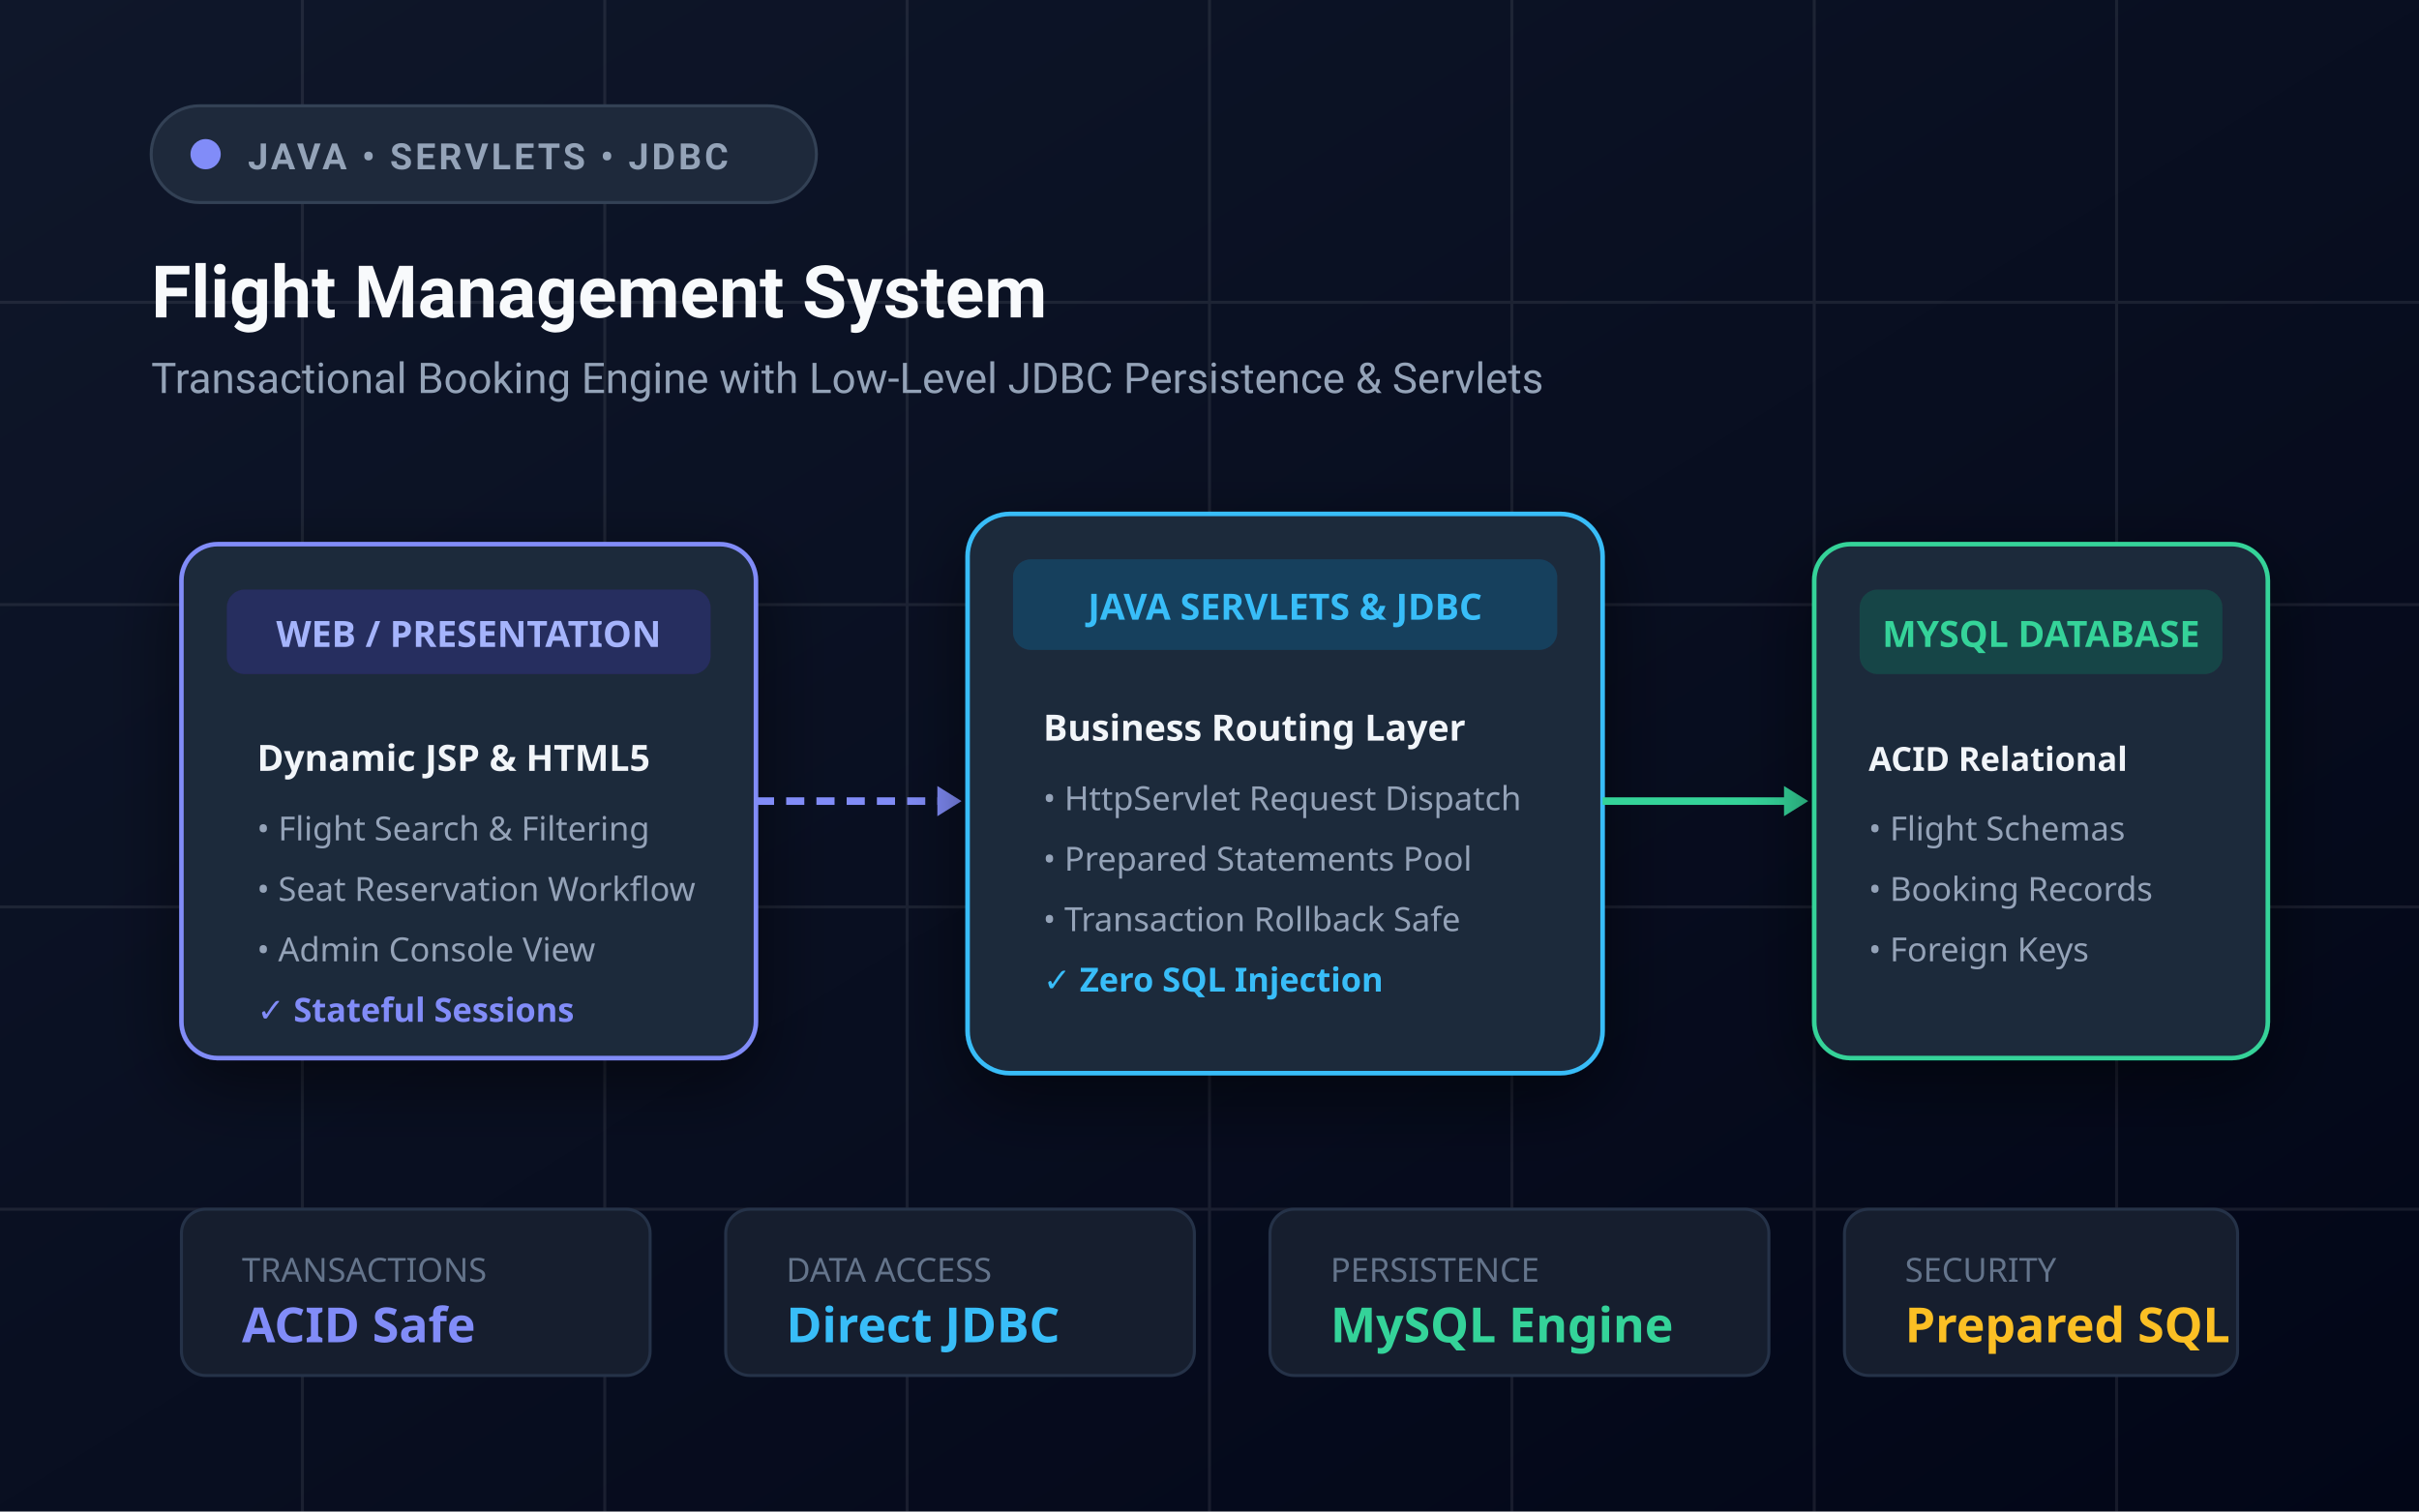
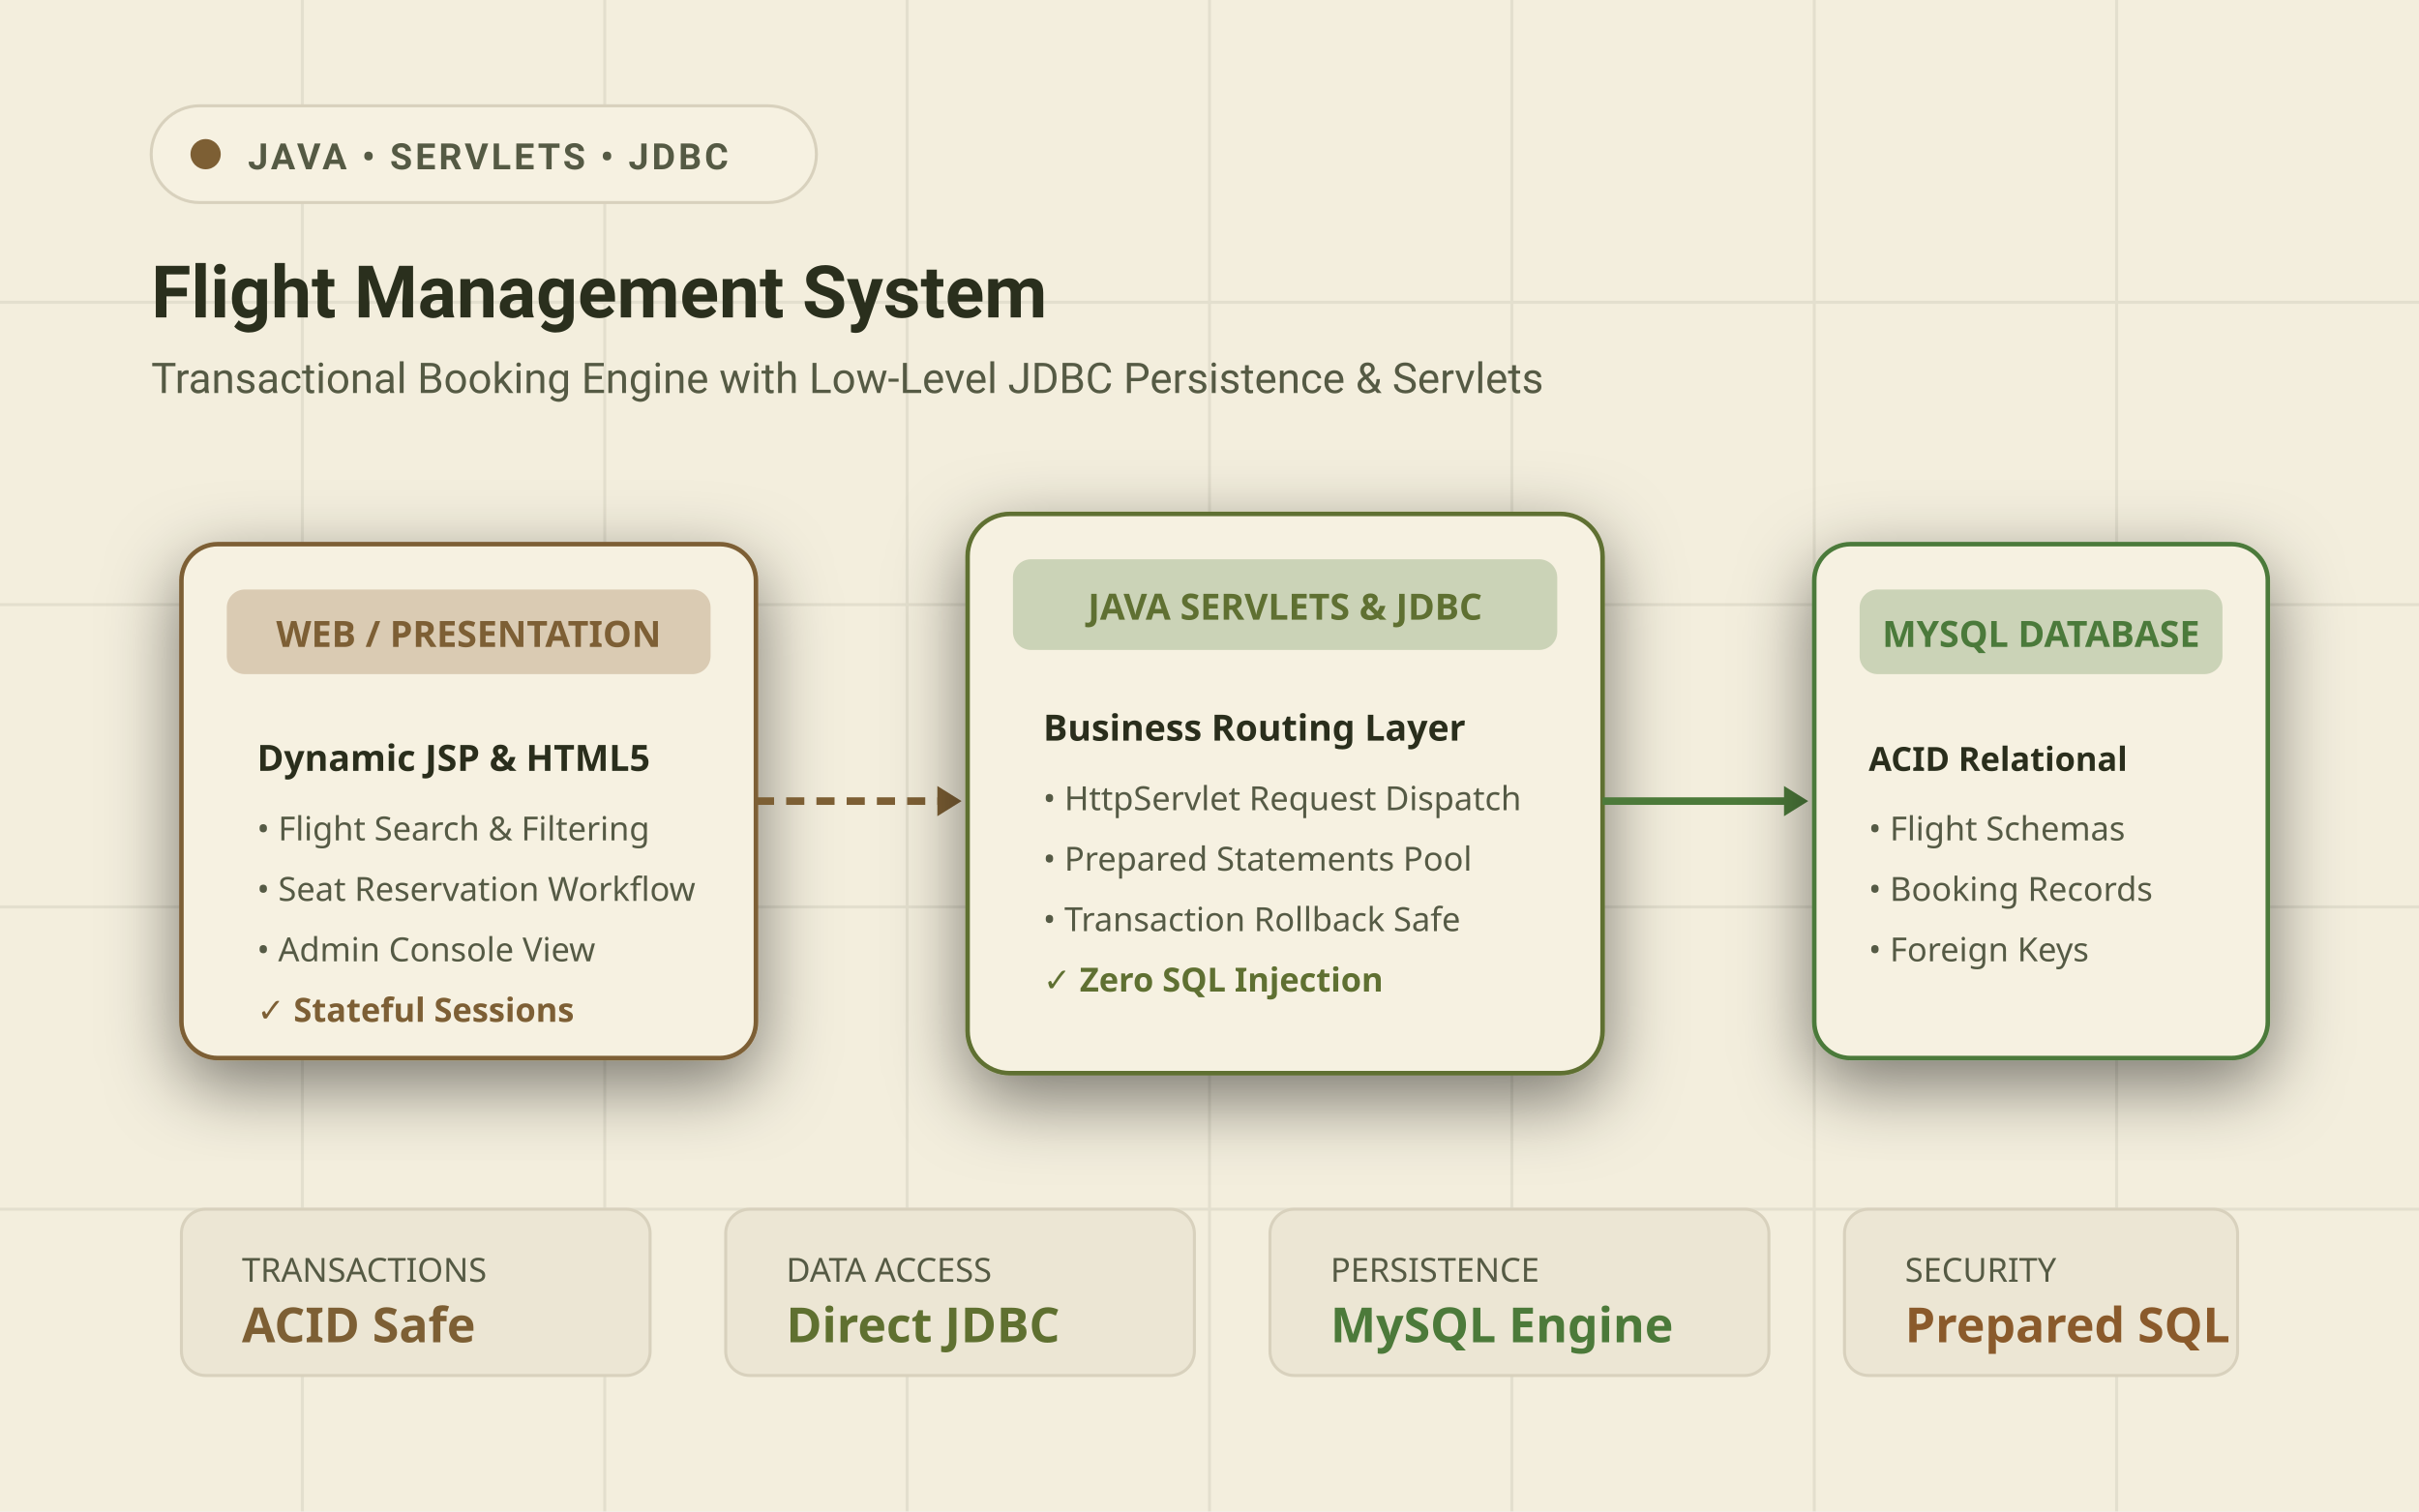
<svg xmlns="http://www.w3.org/2000/svg" viewBox="0 0 800 500" width="100%" height="100%">
  <defs>
    <linearGradient id="fl-bg" x1="0%" y1="0%" x2="100%" y2="100%">
-       <stop offset="0%" stop-color="#0f172a" />
-       <stop offset="100%" stop-color="#020617" />
+       <stop offset="0%" stop-color="#f3eedd" />
+       <stop offset="100%" stop-color="#f3eedd" />
    </linearGradient>
    <linearGradient id="indigo-glow" x1="0%" y1="0%" x2="100%" y2="0%">
-       <stop offset="0%" stop-color="#818cf8" />
-       <stop offset="100%" stop-color="#4f46e5" />
+       <stop offset="0%" stop-color="#7d5f34" />
+       <stop offset="100%" stop-color="#8a5a2b" />
    </linearGradient>
    <linearGradient id="sky-glow" x1="0%" y1="0%" x2="100%" y2="0%">
-       <stop offset="0%" stop-color="#38bdf8" />
-       <stop offset="100%" stop-color="#0284c7" />
+       <stop offset="0%" stop-color="#5f7030" />
+       <stop offset="100%" stop-color="#4c7a3a" />
    </linearGradient>
    <linearGradient id="emerald-glow" x1="0%" y1="0%" x2="100%" y2="0%">
-       <stop offset="0%" stop-color="#34d399" />
-       <stop offset="100%" stop-color="#059669" />
+       <stop offset="0%" stop-color="#4c7a3a" />
+       <stop offset="100%" stop-color="#4c7a3a" />
    </linearGradient>
    <filter id="fl-shadow" x="-20%" y="-20%" width="140%" height="140%">
      <feDropShadow dx="0" dy="8" stdDeviation="12" flood-color="#000" flood-opacity="0.5" />
    </filter>
  </defs>
  <rect width="800" height="500" fill="url(#fl-bg)" />
-   <g opacity="0.08" stroke="#ffffff" stroke-width="1">
+   <g opacity="0.08" stroke="#2a2f1d" stroke-width="1">
    <line x1="100" y1="0" x2="100" y2="500" />
    <line x1="200" y1="0" x2="200" y2="500" />
    <line x1="300" y1="0" x2="300" y2="500" />
    <line x1="400" y1="0" x2="400" y2="500" />
    <line x1="500" y1="0" x2="500" y2="500" />
    <line x1="600" y1="0" x2="600" y2="500" />
    <line x1="700" y1="0" x2="700" y2="500" />
    <line x1="0" y1="100" x2="800" y2="100" />
    <line x1="0" y1="200" x2="800" y2="200" />
    <line x1="0" y1="300" x2="800" y2="300" />
    <line x1="0" y1="400" x2="800" y2="400" />
  </g>
-   <rect x="50" y="35" width="220" height="32" rx="16" fill="#1e293b" stroke="#334155" />
-   <circle cx="68" cy="51" r="5" fill="#818cf8" />
-   <text x="82" y="56" fill="#94a3b8" font-family="'Segoe UI', Roboto, sans-serif" font-size="12" font-weight="600" letter-spacing="1">JAVA • SERVLETS • JDBC</text>
-   <text x="50" y="105" fill="#f8fafc" font-family="'Segoe UI', Roboto, sans-serif" font-size="24" font-weight="700">Flight Management System</text>
-   <text x="50" y="130" fill="#94a3b8" font-family="'Segoe UI', Roboto, sans-serif" font-size="14">Transactional Booking Engine with Low-Level JDBC Persistence &amp; Servlets</text>
+   <rect x="50" y="35" width="220" height="32" rx="16" fill="#f6f1e1" stroke="#d8d1bd" />
+   <circle cx="68" cy="51" r="5" fill="#7d5f34" />
+   <text x="82" y="56" fill="#555a44" font-family="'Segoe UI', Roboto, sans-serif" font-size="12" font-weight="600" letter-spacing="1">JAVA • SERVLETS • JDBC</text>
+   <text x="50" y="105" fill="#2a2f1d" font-family="'Segoe UI', Roboto, sans-serif" font-size="24" font-weight="700">Flight Management System</text>
+   <text x="50" y="130" fill="#555a44" font-family="'Segoe UI', Roboto, sans-serif" font-size="14">Transactional Booking Engine with Low-Level JDBC Persistence &amp; Servlets</text>
  <g transform="translate(60, 180)" filter="url(#fl-shadow)">
-     <rect width="190" height="170" rx="12" fill="#1e293b" stroke="#818cf8" stroke-width="1.5" />
-     <rect x="15" y="15" width="160" height="28" rx="6" fill="#4338ca" fill-opacity="0.25" />
-     <text x="95" y="34" fill="#a5b4fc" font-family="'Segoe UI', sans-serif" font-size="12" font-weight="700" text-anchor="middle">WEB / PRESENTATION</text>
-     <text x="25" y="75" fill="#f1f5f9" font-family="'Segoe UI', sans-serif" font-size="12" font-weight="600">Dynamic JSP &amp; HTML5</text>
-     <text x="25" y="98" fill="#94a3b8" font-family="'Segoe UI', sans-serif" font-size="11">• Flight Search &amp; Filtering</text>
-     <text x="25" y="118" fill="#94a3b8" font-family="'Segoe UI', sans-serif" font-size="11">• Seat Reservation Workflow</text>
-     <text x="25" y="138" fill="#94a3b8" font-family="'Segoe UI', sans-serif" font-size="11">• Admin Console View</text>
-     <text x="25" y="158" fill="#818cf8" font-family="'Segoe UI', sans-serif" font-size="11" font-weight="600">✓ Stateful Sessions</text>
+     <rect width="190" height="170" rx="12" fill="#f6f1e1" stroke="#7d5f34" stroke-width="1.5" />
+     <rect x="15" y="15" width="160" height="28" rx="6" fill="#8a5a2b" fill-opacity="0.25" />
+     <text x="95" y="34" fill="#7d5f34" font-family="'Segoe UI', sans-serif" font-size="12" font-weight="700" text-anchor="middle">WEB / PRESENTATION</text>
+     <text x="25" y="75" fill="#2a2f1d" font-family="'Segoe UI', sans-serif" font-size="12" font-weight="600">Dynamic JSP &amp; HTML5</text>
+     <text x="25" y="98" fill="#555a44" font-family="'Segoe UI', sans-serif" font-size="11">• Flight Search &amp; Filtering</text>
+     <text x="25" y="118" fill="#555a44" font-family="'Segoe UI', sans-serif" font-size="11">• Seat Reservation Workflow</text>
+     <text x="25" y="138" fill="#555a44" font-family="'Segoe UI', sans-serif" font-size="11">• Admin Console View</text>
+     <text x="25" y="158" fill="#7d5f34" font-family="'Segoe UI', sans-serif" font-size="11" font-weight="600">✓ Stateful Sessions</text>
  </g>
-   <path d="M250 265 L 315 265" stroke="#818cf8" stroke-width="2.5" stroke-dasharray="6,4" />
-   <polygon points="318,265 310,260 310,270" fill="#818cf8" />
+   <path d="M250 265 L 315 265" stroke="#7d5f34" stroke-width="2.5" stroke-dasharray="6,4" />
+   <polygon points="318,265 310,260 310,270" fill="#7d5f34" />
  <g transform="translate(320, 170)" filter="url(#fl-shadow)">
-     <rect width="210" height="185" rx="14" fill="#1e293b" stroke="#38bdf8" stroke-width="1.5" />
-     <rect x="15" y="15" width="180" height="30" rx="6" fill="#0284c7" fill-opacity="0.25" />
-     <text x="105" y="35" fill="#38bdf8" font-family="'Segoe UI', sans-serif" font-size="12" font-weight="700" text-anchor="middle">JAVA SERVLETS &amp; JDBC</text>
-     <text x="25" y="75" fill="#f1f5f9" font-family="'Segoe UI', sans-serif" font-size="12" font-weight="600">Business Routing Layer</text>
-     <text x="25" y="98" fill="#94a3b8" font-family="'Segoe UI', sans-serif" font-size="11">• HttpServlet Request Dispatch</text>
-     <text x="25" y="118" fill="#94a3b8" font-family="'Segoe UI', sans-serif" font-size="11">• Prepared Statements Pool</text>
-     <text x="25" y="138" fill="#94a3b8" font-family="'Segoe UI', sans-serif" font-size="11">• Transaction Rollback Safe</text>
-     <text x="25" y="158" fill="#38bdf8" font-family="'Segoe UI', sans-serif" font-size="11" font-weight="600">✓ Zero SQL Injection</text>
+     <rect width="210" height="185" rx="14" fill="#f6f1e1" stroke="#5f7030" stroke-width="1.5" />
+     <rect x="15" y="15" width="180" height="30" rx="6" fill="#4c7a3a" fill-opacity="0.25" />
+     <text x="105" y="35" fill="#5f7030" font-family="'Segoe UI', sans-serif" font-size="12" font-weight="700" text-anchor="middle">JAVA SERVLETS &amp; JDBC</text>
+     <text x="25" y="75" fill="#2a2f1d" font-family="'Segoe UI', sans-serif" font-size="12" font-weight="600">Business Routing Layer</text>
+     <text x="25" y="98" fill="#555a44" font-family="'Segoe UI', sans-serif" font-size="11">• HttpServlet Request Dispatch</text>
+     <text x="25" y="118" fill="#555a44" font-family="'Segoe UI', sans-serif" font-size="11">• Prepared Statements Pool</text>
+     <text x="25" y="138" fill="#555a44" font-family="'Segoe UI', sans-serif" font-size="11">• Transaction Rollback Safe</text>
+     <text x="25" y="158" fill="#5f7030" font-family="'Segoe UI', sans-serif" font-size="11" font-weight="600">✓ Zero SQL Injection</text>
  </g>
-   <path d="M530 265 L 595 265" stroke="#34d399" stroke-width="2.5" />
-   <polygon points="598,265 590,260 590,270" fill="#34d399" />
+   <path d="M530 265 L 595 265" stroke="#4c7a3a" stroke-width="2.5" />
+   <polygon points="598,265 590,260 590,270" fill="#4c7a3a" />
  <g transform="translate(600, 180)" filter="url(#fl-shadow)">
-     <rect width="150" height="170" rx="12" fill="#1e293b" stroke="#34d399" stroke-width="1.5" />
-     <rect x="15" y="15" width="120" height="28" rx="6" fill="#059669" fill-opacity="0.25" />
-     <text x="75" y="34" fill="#34d399" font-family="'Segoe UI', sans-serif" font-size="12" font-weight="700" text-anchor="middle">MYSQL DATABASE</text>
-     <text x="18" y="75" fill="#f1f5f9" font-family="'Segoe UI', sans-serif" font-size="11" font-weight="600">ACID Relational</text>
-     <text x="18" y="98" fill="#94a3b8" font-family="'Segoe UI', sans-serif" font-size="11">• Flight Schemas</text>
-     <text x="18" y="118" fill="#94a3b8" font-family="'Segoe UI', sans-serif" font-size="11">• Booking Records</text>
-     <text x="18" y="138" fill="#94a3b8" font-family="'Segoe UI', sans-serif" font-size="11">• Foreign Keys</text>
+     <rect width="150" height="170" rx="12" fill="#f6f1e1" stroke="#4c7a3a" stroke-width="1.5" />
+     <rect x="15" y="15" width="120" height="28" rx="6" fill="#4c7a3a" fill-opacity="0.25" />
+     <text x="75" y="34" fill="#4c7a3a" font-family="'Segoe UI', sans-serif" font-size="12" font-weight="700" text-anchor="middle">MYSQL DATABASE</text>
+     <text x="18" y="75" fill="#2a2f1d" font-family="'Segoe UI', sans-serif" font-size="11" font-weight="600">ACID Relational</text>
+     <text x="18" y="98" fill="#555a44" font-family="'Segoe UI', sans-serif" font-size="11">• Flight Schemas</text>
+     <text x="18" y="118" fill="#555a44" font-family="'Segoe UI', sans-serif" font-size="11">• Booking Records</text>
+     <text x="18" y="138" fill="#555a44" font-family="'Segoe UI', sans-serif" font-size="11">• Foreign Keys</text>
  </g>
  <g transform="translate(60, 400)">
-     <rect width="155" height="55" rx="8" fill="#161e2e" stroke="#253248" />
-     <text x="20" y="24" fill="#64748b" font-family="'Segoe UI', sans-serif" font-size="11">TRANSACTIONS</text>
-     <text x="20" y="44" fill="#818cf8" font-family="'Segoe UI', sans-serif" font-size="16" font-weight="700">ACID Safe</text>
+     <rect width="155" height="55" rx="8" fill="#ece6d4" stroke="#d8d1bd" />
+     <text x="20" y="24" fill="#555a44" font-family="'Segoe UI', sans-serif" font-size="11">TRANSACTIONS</text>
+     <text x="20" y="44" fill="#7d5f34" font-family="'Segoe UI', sans-serif" font-size="16" font-weight="700">ACID Safe</text>
  </g>
  <g transform="translate(240, 400)">
-     <rect width="155" height="55" rx="8" fill="#161e2e" stroke="#253248" />
-     <text x="20" y="24" fill="#64748b" font-family="'Segoe UI', sans-serif" font-size="11">DATA ACCESS</text>
-     <text x="20" y="44" fill="#38bdf8" font-family="'Segoe UI', sans-serif" font-size="16" font-weight="700">Direct JDBC</text>
+     <rect width="155" height="55" rx="8" fill="#ece6d4" stroke="#d8d1bd" />
+     <text x="20" y="24" fill="#555a44" font-family="'Segoe UI', sans-serif" font-size="11">DATA ACCESS</text>
+     <text x="20" y="44" fill="#5f7030" font-family="'Segoe UI', sans-serif" font-size="16" font-weight="700">Direct JDBC</text>
  </g>
  <g transform="translate(420, 400)">
-     <rect width="165" height="55" rx="8" fill="#161e2e" stroke="#253248" />
-     <text x="20" y="24" fill="#64748b" font-family="'Segoe UI', sans-serif" font-size="11">PERSISTENCE</text>
-     <text x="20" y="44" fill="#34d399" font-family="'Segoe UI', sans-serif" font-size="16" font-weight="700">MySQL Engine</text>
+     <rect width="165" height="55" rx="8" fill="#ece6d4" stroke="#d8d1bd" />
+     <text x="20" y="24" fill="#555a44" font-family="'Segoe UI', sans-serif" font-size="11">PERSISTENCE</text>
+     <text x="20" y="44" fill="#4c7a3a" font-family="'Segoe UI', sans-serif" font-size="16" font-weight="700">MySQL Engine</text>
  </g>
  <g transform="translate(610, 400)">
-     <rect width="130" height="55" rx="8" fill="#161e2e" stroke="#253248" />
-     <text x="20" y="24" fill="#64748b" font-family="'Segoe UI', sans-serif" font-size="11">SECURITY</text>
-     <text x="20" y="44" fill="#fbbf24" font-family="'Segoe UI', sans-serif" font-size="16" font-weight="700">Prepared SQL</text>
+     <rect width="130" height="55" rx="8" fill="#ece6d4" stroke="#d8d1bd" />
+     <text x="20" y="24" fill="#555a44" font-family="'Segoe UI', sans-serif" font-size="11">SECURITY</text>
+     <text x="20" y="44" fill="#8a5a2b" font-family="'Segoe UI', sans-serif" font-size="16" font-weight="700">Prepared SQL</text>
  </g>
</svg>
